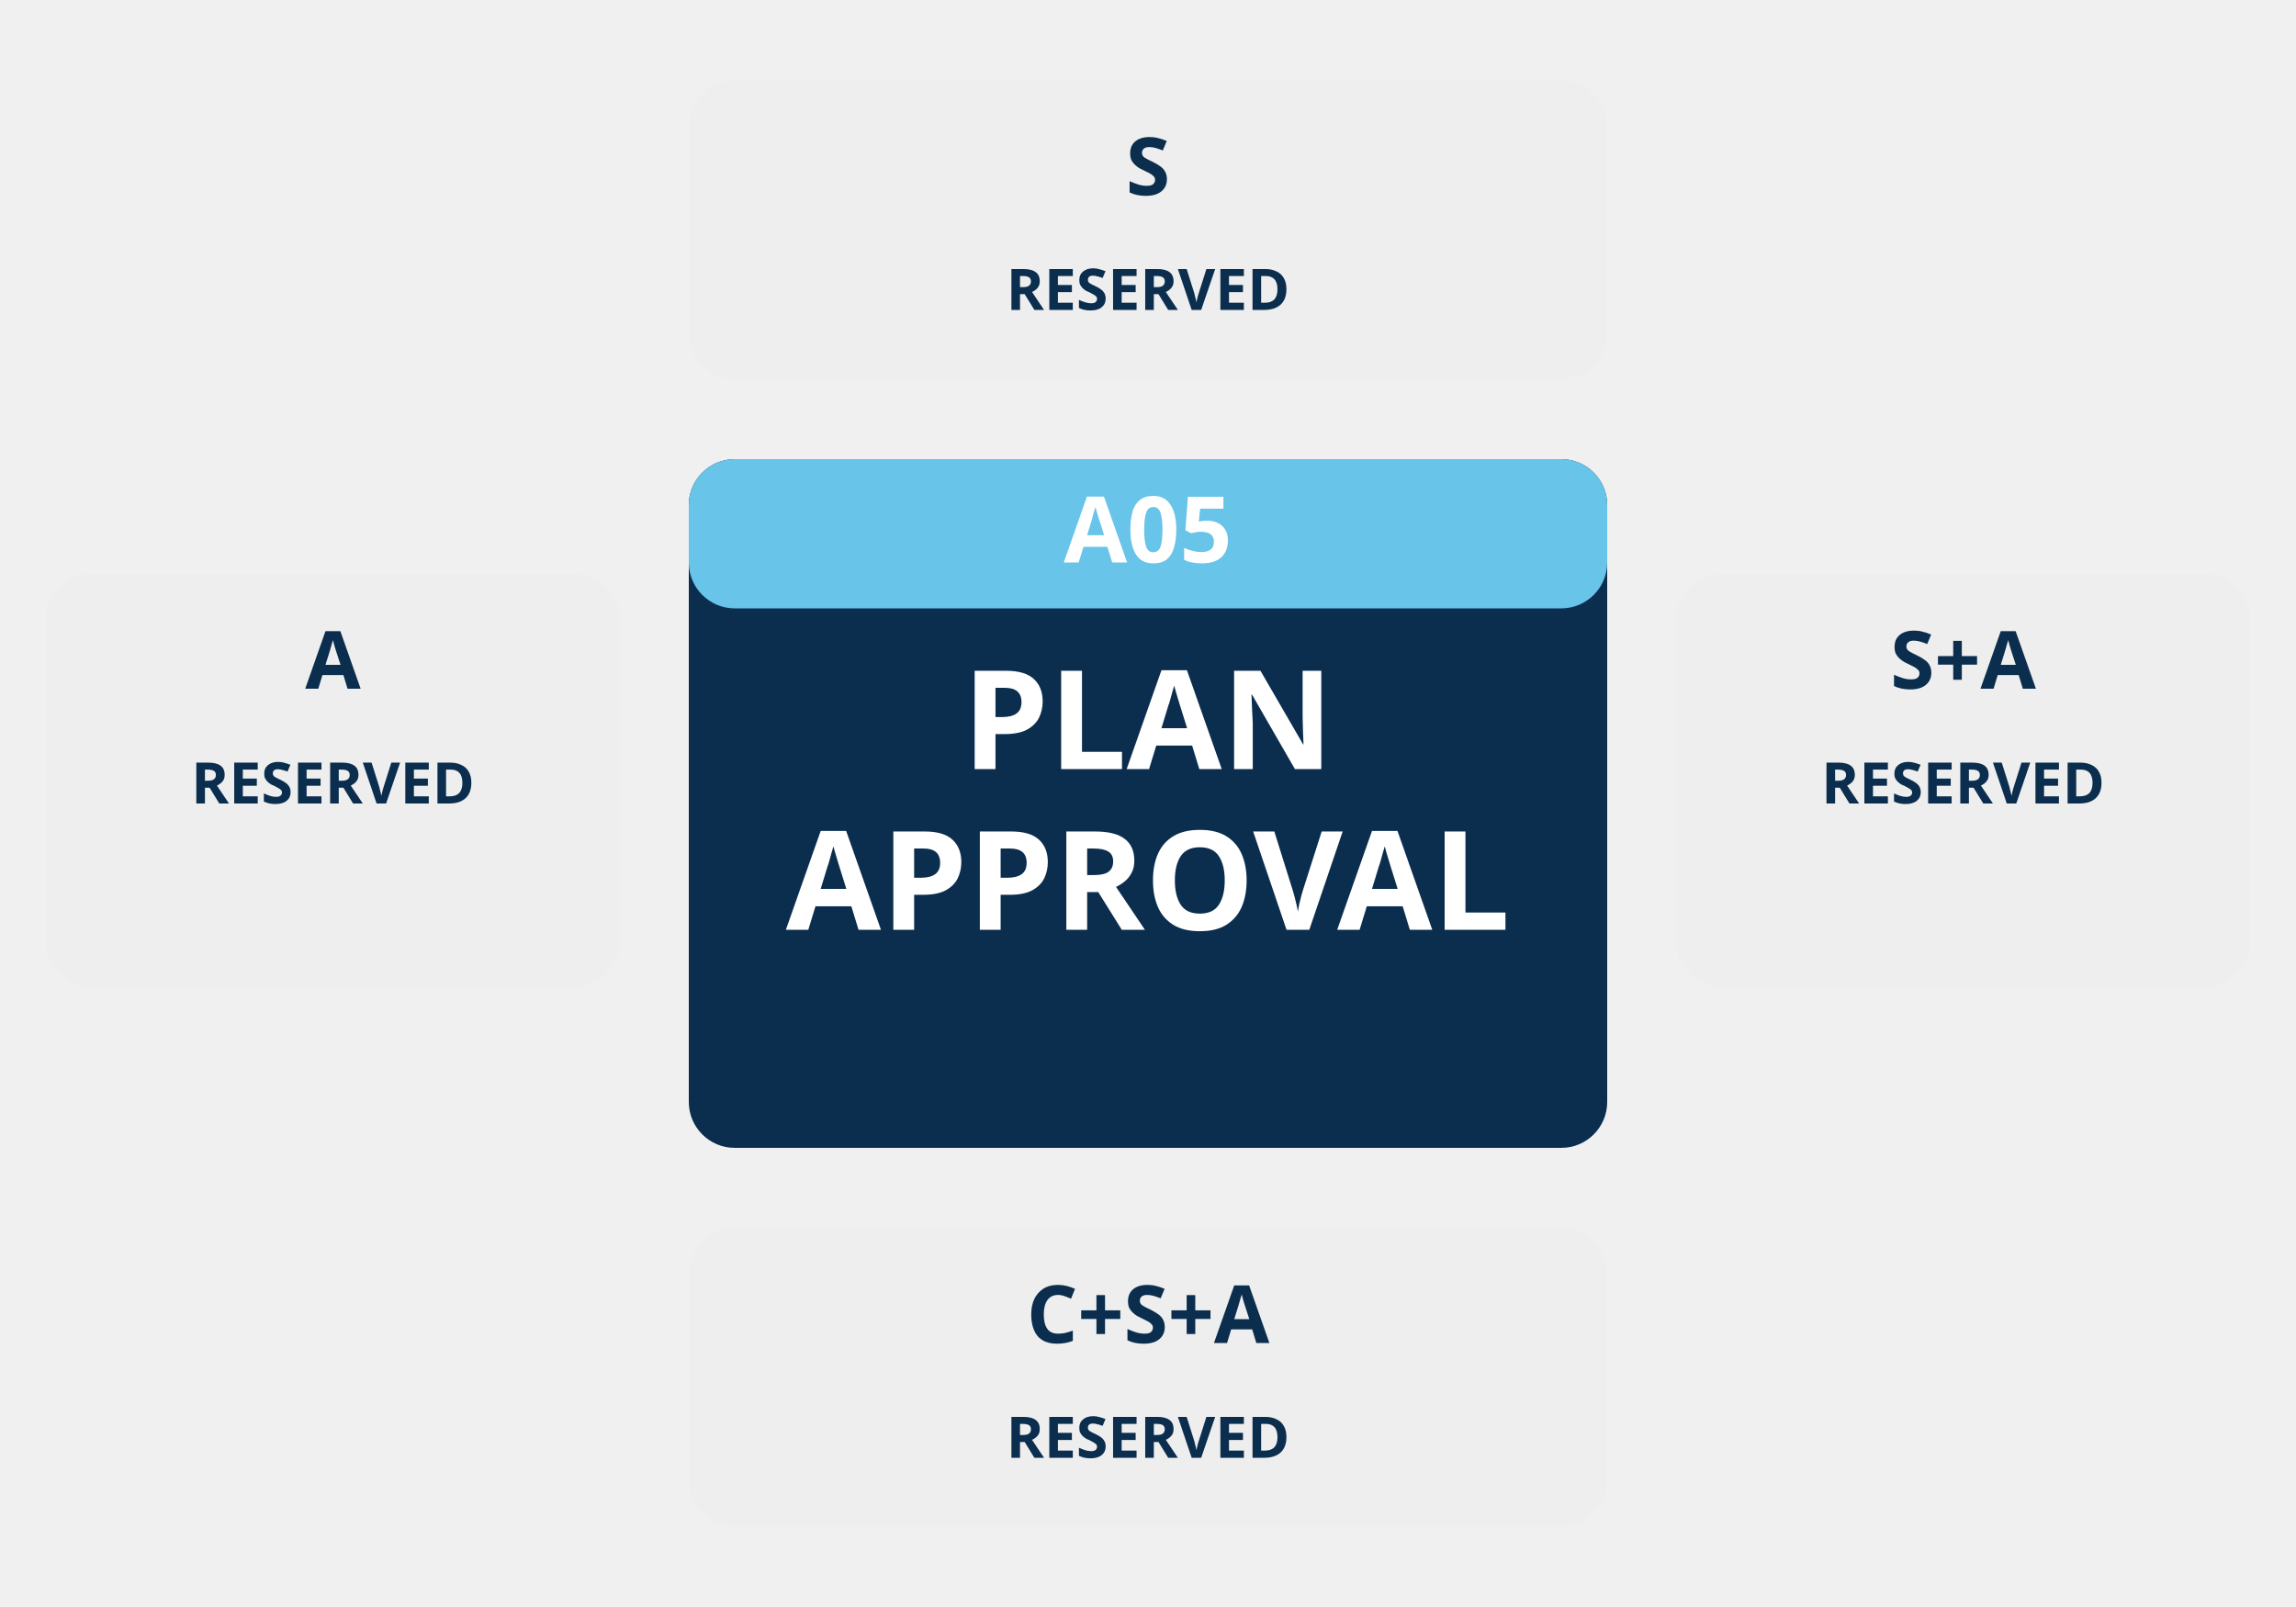
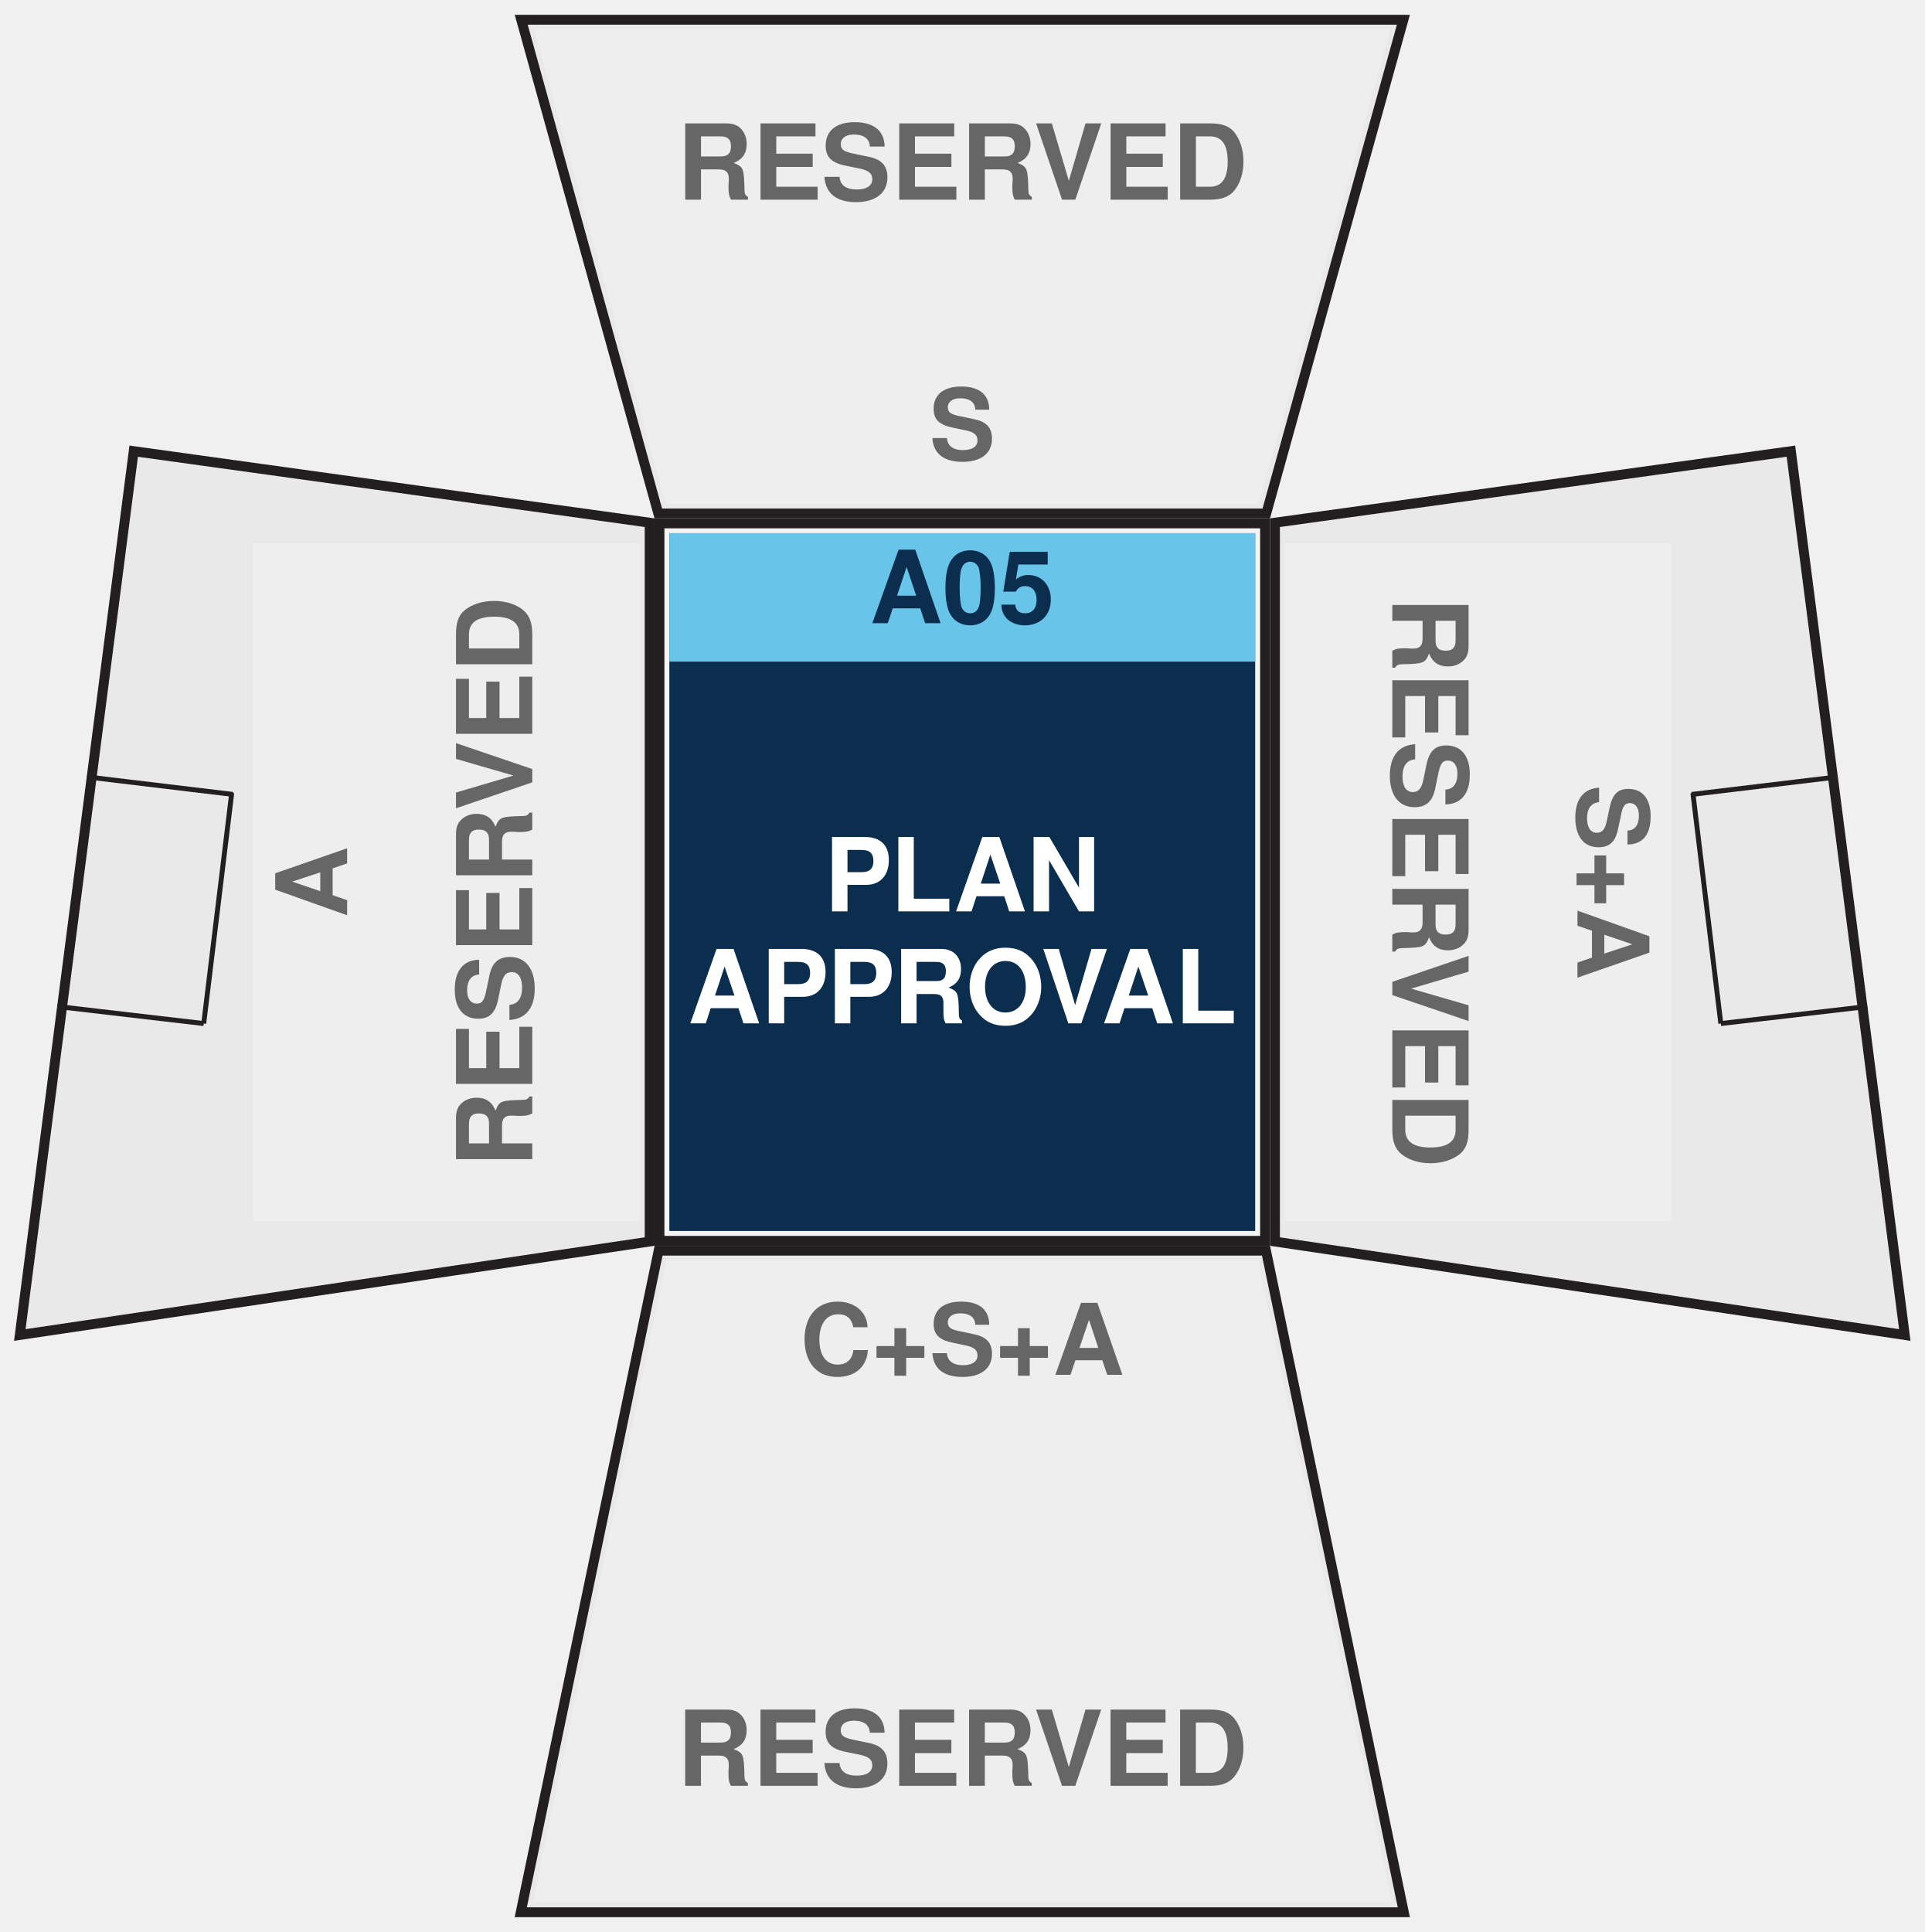
- <svg xmlns="http://www.w3.org/2000/svg" width="200" height="140" viewBox="0 0 200 140" role="img" aria-labelledby="title desc">
-   <style>.id{font:700 8px sans-serif;fill:#fff}.name{font:700 12px sans-serif;fill:#fff}.mod{font:700 7px sans-serif;fill:#0B2E4F;text-anchor:middle}.action{font:700 5px sans-serif;fill:#0B2E4F;text-anchor:middle}</style>
-   <rect x="60" y="40" width="80" height="60" rx="4" fill="#0B2E4F" />
-   <rect x="60" y="40" width="80" height="13" rx="4" fill="#68C4E8" />
-   <text x="100" y="49" class="id" text-anchor="middle">A05</text>
-   <text x="100" y="67" class="name" text-anchor="middle">PLAN</text>
-   <text x="100" y="81" class="name" text-anchor="middle">APPROVAL</text>
-   <rect x="60" y="7" width="80" height="26" rx="4" fill="#EEEEEE" />
-   <text x="100.0" y="17" class="mod">S</text>
-   <text x="100.0" y="27" class="action" textLength="75" lengthAdjust="spacingAndGlyphs">RESERVED</text>
-   <rect x="4" y="50" width="50" height="36" rx="4" fill="#EEEEEE" />
-   <text x="29.0" y="60" class="mod">A</text>
-   <text x="29.0" y="70" class="action" textLength="45" lengthAdjust="spacingAndGlyphs">RESERVED</text>
-   <rect x="146" y="50" width="50" height="36" rx="4" fill="#EEEEEE" />
-   <text x="171.0" y="60" class="mod">S+A</text>
-   <text x="171.0" y="70" class="action" textLength="45" lengthAdjust="spacingAndGlyphs">RESERVED</text>
-   <rect x="60" y="107" width="80" height="26" rx="4" fill="#EEEEEE" />
-   <text x="100.0" y="117" class="mod">C+S+A</text>
-   <text x="100.0" y="127" class="action" textLength="75" lengthAdjust="spacingAndGlyphs">RESERVED</text>
+ <svg xmlns="http://www.w3.org/2000/svg" width="97.387pt" height="97.762pt" viewBox="19.836 471.09 97.387 97.762" role="img" aria-labelledby="title desc">
+   <path fill-rule="nonzero" fill="rgb(95.686%, 95.609%, 95.628%)" fill-opacity="1" d="M 53.207 533.879 L 83.852 533.879 L 83.852 497.57 L 53.207 497.57 Z M 53.207 533.879 " />
+   <path fill-rule="nonzero" fill="rgb(13.73%, 12.16%, 12.549%)" fill-opacity="1" d="M 84.102 497.32 L 52.957 497.32 L 52.957 534.129 L 84.102 534.129 Z M 83.602 533.629 L 53.457 533.629 L 53.457 497.824 L 83.602 497.824 Z M 83.602 533.629 " />
+   <path fill-rule="nonzero" fill="rgb(91.364%, 91.206%, 91.246%)" fill-opacity="1" d="M 84.352 533.914 L 84.352 497.539 L 110.461 493.922 L 116.223 538.641 Z M 84.352 533.914 " />
+   <path fill-rule="nonzero" fill="rgb(13.73%, 12.16%, 12.549%)" fill-opacity="1" d="M 110.676 493.637 L 84.102 497.32 L 84.102 534.129 L 116.512 538.938 Z M 110.246 494.203 L 115.934 538.348 L 84.602 533.699 L 84.602 497.758 " />
+   <path fill-rule="nonzero" fill="rgb(91.364%, 91.206%, 91.246%)" fill-opacity="1" d="M 53.148 497.074 L 46.211 472.09 L 90.852 472.09 L 83.914 497.074 Z M 53.148 497.074 " />
+   <path fill-rule="nonzero" fill="rgb(13.73%, 12.16%, 12.549%)" fill-opacity="1" d="M 91.18 471.84 L 45.883 471.84 L 52.957 497.32 L 84.102 497.32 Z M 90.523 472.34 L 83.723 496.824 L 53.34 496.824 L 46.539 472.34 " />
+   <path fill-rule="nonzero" fill="rgb(91.364%, 91.206%, 91.246%)" fill-opacity="1" d="M 46.188 567.852 L 53.16 534.379 L 83.898 534.379 L 90.871 567.852 Z M 46.188 567.852 " />
+   <path fill-rule="nonzero" fill="rgb(13.73%, 12.16%, 12.549%)" fill-opacity="1" d="M 84.102 534.129 L 52.961 534.129 L 45.879 568.102 L 91.18 568.102 Z M 83.695 534.625 L 90.566 567.602 L 46.496 567.602 L 53.363 534.625 " />
+   <path fill="none" stroke-width="2.5" stroke-linecap="butt" stroke-linejoin="miter" stroke="rgb(13.73%, 12.16%, 12.549%)" stroke-opacity="1" stroke-miterlimit="10" d="M 1129.575 3313.239 L 1055.657 3304.361 " transform="matrix(0.0998785, 0, 0, -0.0998785, 0, 841.3237)" />
+   <path fill="none" stroke-width="2.5" stroke-linecap="butt" stroke-linejoin="miter" stroke="rgb(13.73%, 12.16%, 12.549%)" stroke-opacity="1" stroke-miterlimit="10" d="M 1144.633 3196.925 L 1070.441 3188.282 " transform="matrix(0.0998785, 0, 0, -0.0998785, 0, 841.3237)" />
+   <path fill="none" stroke-width="2.5" stroke-linecap="butt" stroke-linejoin="miter" stroke="rgb(13.73%, 12.16%, 12.549%)" stroke-opacity="1" stroke-miterlimit="10" d="M 1070.441 3188.282 L 1056.283 3305.065 " transform="matrix(0.0998785, 0, 0, -0.0998785, 0, 841.3237)" />
+   <path fill-rule="nonzero" fill="rgb(91.364%, 91.206%, 91.246%)" fill-opacity="1" d="M 26.602 493.918 L 52.707 497.539 L 52.707 533.91 L 20.836 538.641 Z M 26.602 493.918 " />
+   <path fill-rule="nonzero" fill="rgb(13.73%, 12.16%, 12.549%)" fill-opacity="1" d="M 26.387 493.637 L 20.547 538.938 L 52.957 534.129 L 52.957 497.32 Z M 26.816 494.203 L 52.461 497.758 L 52.461 533.699 L 21.129 538.348 " />
+   <path fill="none" stroke-width="2.5" stroke-linecap="butt" stroke-linejoin="miter" stroke="rgb(13.73%, 12.16%, 12.549%)" stroke-opacity="1" stroke-miterlimit="10" d="M 242.678 3313.239 L 316.635 3304.361 " transform="matrix(0.0998785, 0, 0, -0.0998785, 0, 841.3237)" />
+   <path fill="none" stroke-width="2.5" stroke-linecap="butt" stroke-linejoin="miter" stroke="rgb(13.73%, 12.16%, 12.549%)" stroke-opacity="1" stroke-miterlimit="10" d="M 227.659 3196.925 L 301.812 3188.282 " transform="matrix(0.0998785, 0, 0, -0.0998785, 0, 841.3237)" />
+   <path fill="none" stroke-width="2.5" stroke-linecap="butt" stroke-linejoin="miter" stroke="rgb(13.73%, 12.16%, 12.549%)" stroke-opacity="1" stroke-miterlimit="10" d="M 301.812 3188.282 L 316.009 3305.065 " transform="matrix(0.0998785, 0, 0, -0.0998785, 0, 841.3237)" />
+   <g transform="translate(0 841.89) scale(1 -1)">
+     <rect x="53.707" y="308.511" width="29.645" height="35.309" fill="#0B2E4F" />
+     <rect x="53.707" y="337.32" width="29.645" height="6.5" fill="#68C4E8" />
+     <text transform="translate(68.5293 339.2666) scale(1 -1)" text-anchor="middle" font-family="Helvetica,Arial,sans-serif" font-weight="700" font-size="5.10" fill="#0B2E4F">A05</text>
+     <text transform="translate(68.5293 324.6821) scale(1 -1)" text-anchor="middle" font-family="Helvetica,Arial,sans-serif" font-weight="700" font-size="5.15" fill="#FFFFFF">PLAN</text>
+     <text transform="translate(68.5293 319.0171) scale(1 -1)" text-anchor="middle" font-family="Helvetica,Arial,sans-serif" font-weight="700" font-size="5.15" fill="#FFFFFF">APPROVAL</text>
+     <rect x="84.852" y="309.011" width="19.586" height="34.309" fill="#EEEEEE" />
+     <g transform="translate(94.64452 326.1654)">
+       <g transform="rotate(-90)">
+         <text transform="translate(0 5.015457) scale(1 -1)" text-anchor="middle" font-family="Helvetica,Arial,sans-serif" font-weight="700" font-size="5.00" fill="#666666">S+A</text>
+         <text transform="translate(0 -4.35415) scale(1 -1)" text-anchor="middle" font-family="Helvetica,Arial,sans-serif" font-weight="700" font-size="5.30" fill="#666666">RESERVED</text>
+       </g>
+     </g>
+     <path d="M 53.529 345.316 L 46.869 369.3 L 90.194 369.3 L 83.534 345.316 Z" fill="#EEEEEE" />
+     <text transform="translate(68.5293 347.5383) scale(1 -1)" text-anchor="middle" font-family="Helvetica,Arial,sans-serif" font-weight="700" font-size="5.00" fill="#666666">S</text>
+     <text transform="translate(68.53125 360.696) scale(1 -1)" text-anchor="middle" font-family="Helvetica,Arial,sans-serif" font-weight="700" font-size="5.30" fill="#666666">RESERVED</text>
+     <path d="M 46.802 274.538 L 53.567 307.011 L 83.492 307.011 L 90.256 274.538 Z" fill="#EEEEEE" />
+     <text transform="translate(68.5293 301.2336) scale(1 -1)" text-anchor="middle" font-family="Helvetica,Arial,sans-serif" font-weight="700" font-size="5.00" fill="#666666">C+S+A</text>
+     <text transform="translate(68.5293 280.4343) scale(1 -1)" text-anchor="middle" font-family="Helvetica,Arial,sans-serif" font-weight="700" font-size="5.30" fill="#666666">RESERVED</text>
+     <rect x="32.625" y="309.011" width="19.582" height="34.309" fill="#EEEEEE" />
+     <g transform="translate(42.41601 326.1654)">
+       <g transform="rotate(90)">
+         <text transform="translate(0 5.013519) scale(1 -1)" text-anchor="middle" font-family="Helvetica,Arial,sans-serif" font-weight="700" font-size="5.00" fill="#666666">A</text>
+         <text transform="translate(0 -4.35415) scale(1 -1)" text-anchor="middle" font-family="Helvetica,Arial,sans-serif" font-weight="700" font-size="5.30" fill="#666666">RESERVED</text>
+       </g>
+     </g>
+   </g>
</svg>
